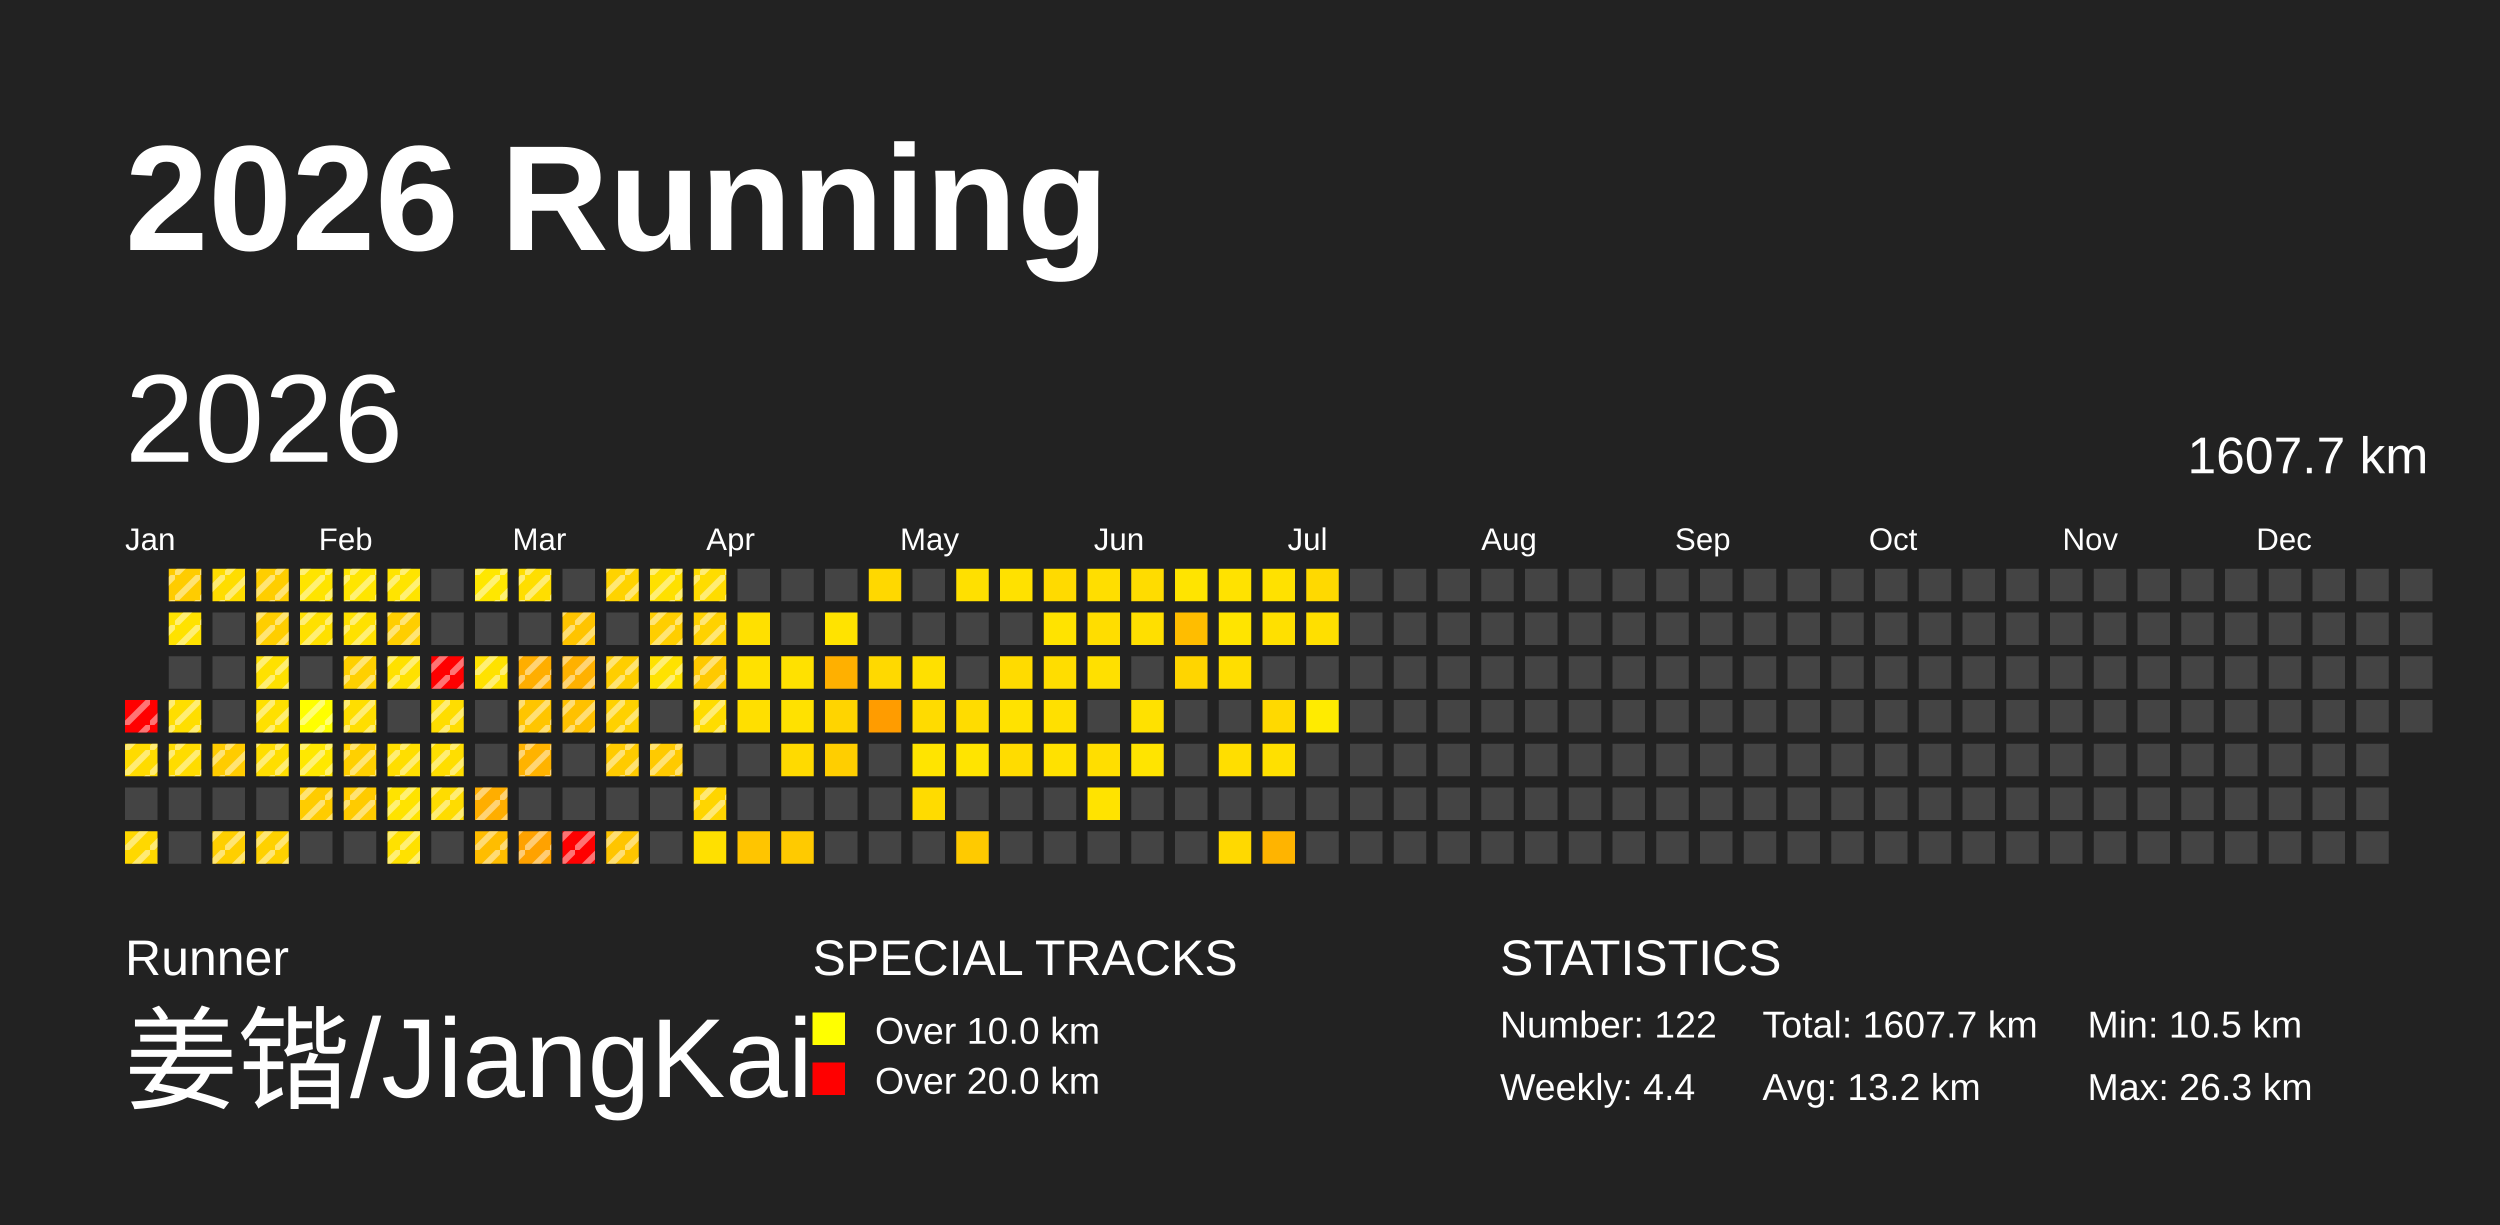
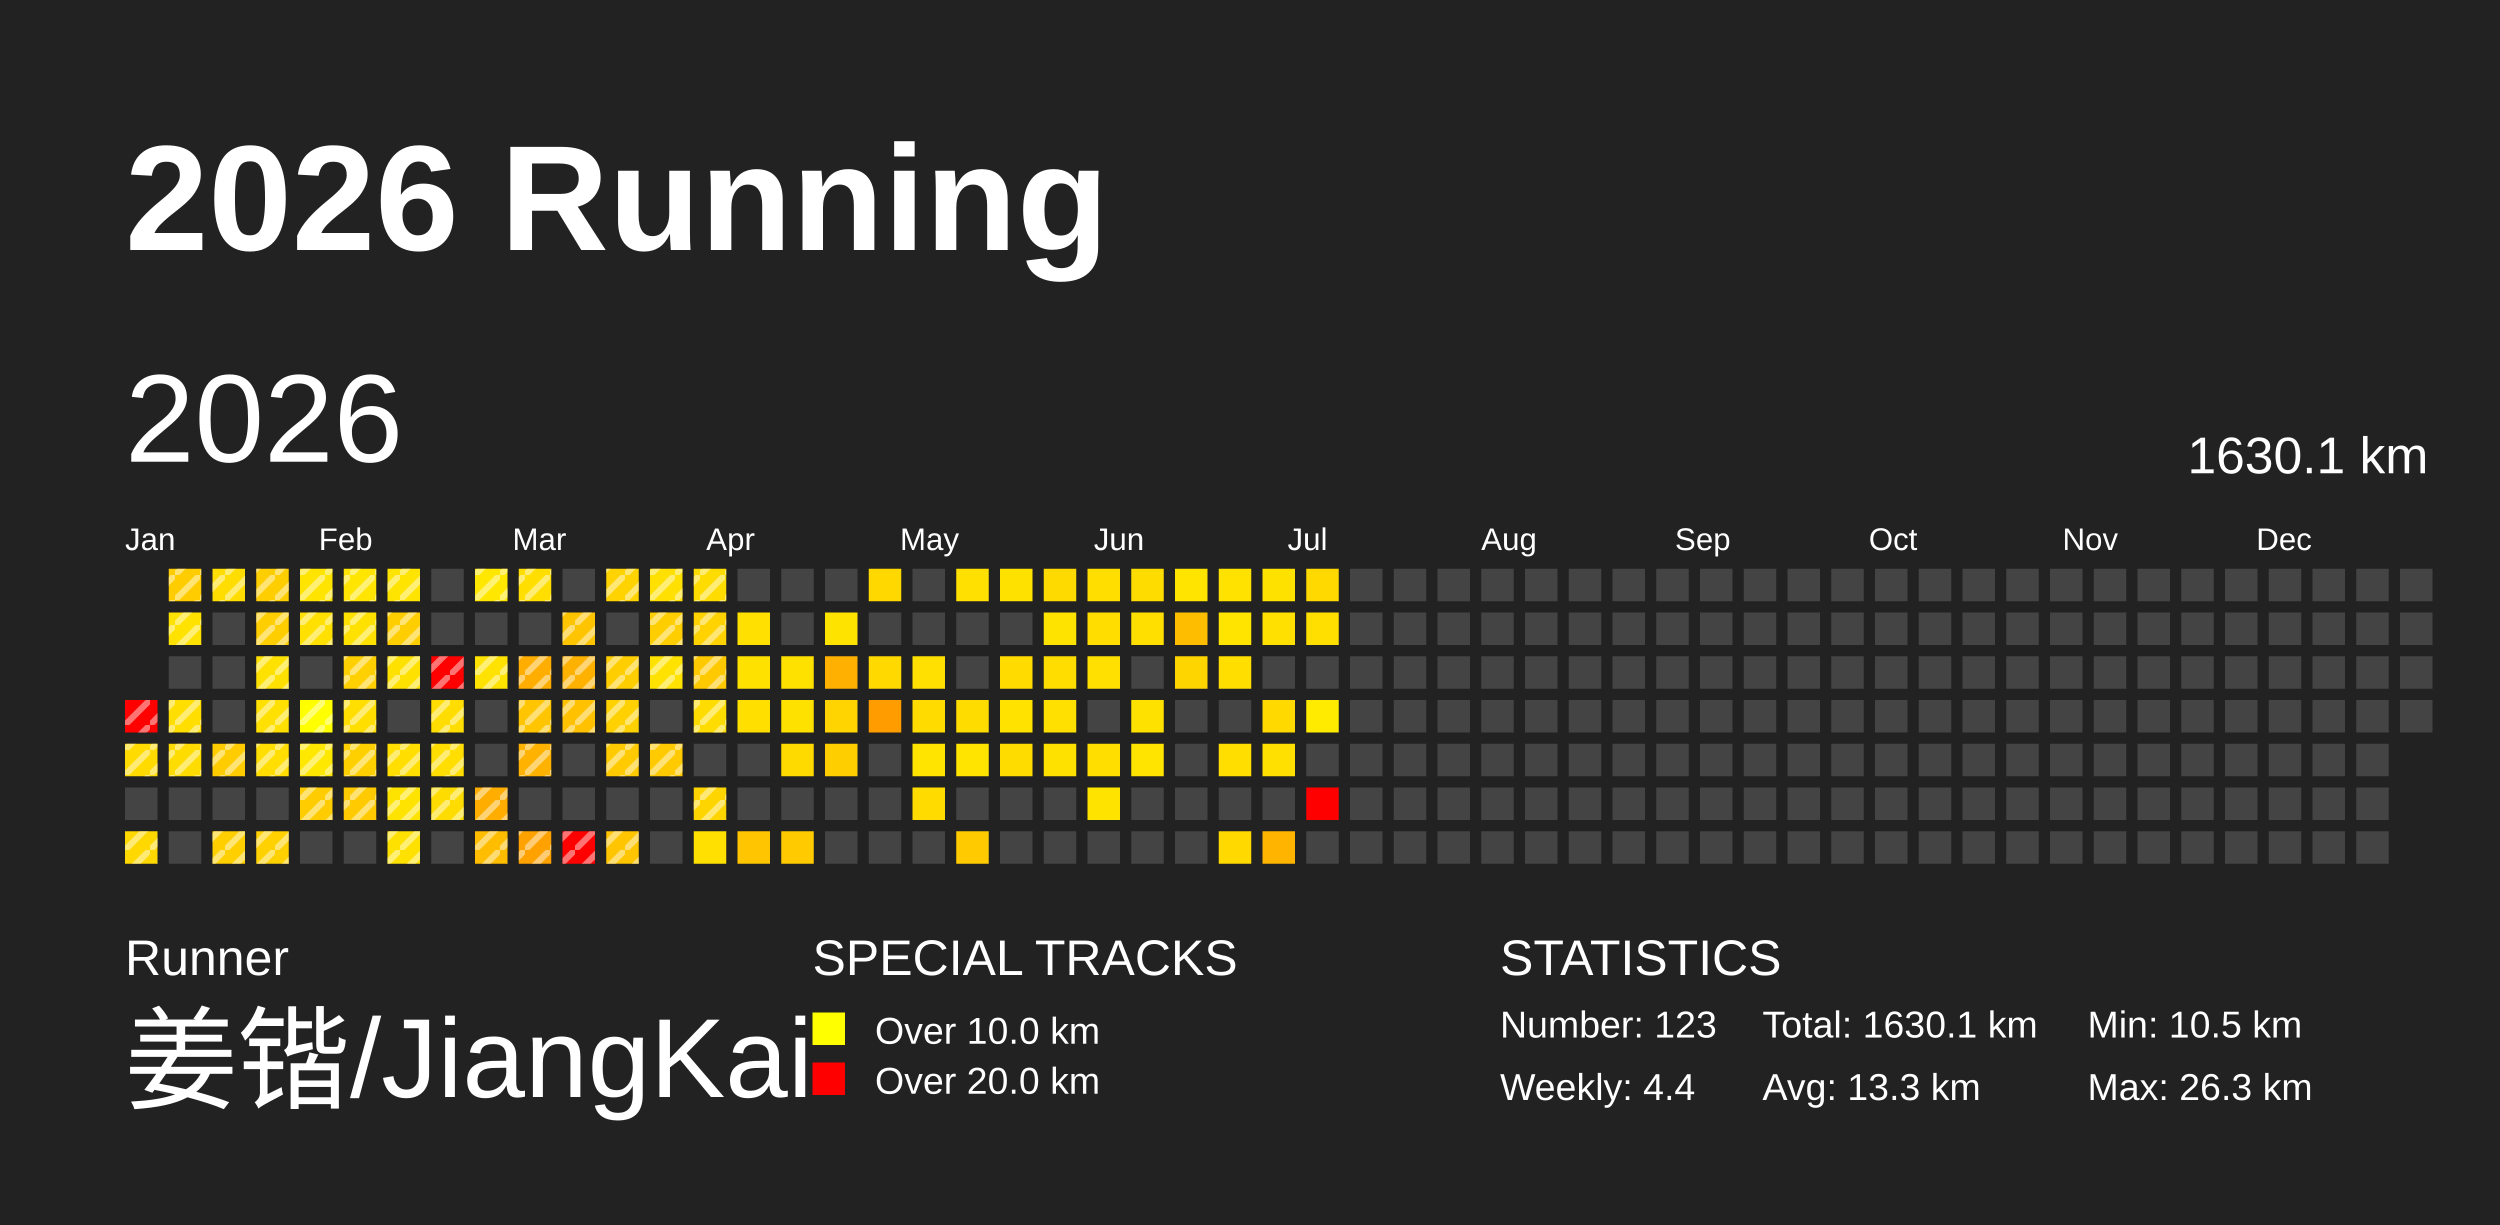
<svg xmlns="http://www.w3.org/2000/svg" baseProfile="full" height="98mm" version="1.1" viewBox="0,0,200,98" width="200mm">
  <defs>
    <pattern height="2" id="indoor-stripe" patternUnits="userSpaceOnUse" width="2">
      <line stroke="white" stroke-opacity="0.45" stroke-width="0.5" x1="0" x2="2" y1="2" y2="0" />
    </pattern>
  </defs>
  <rect fill="#222222" height="98" width="200" x="0" y="0" />
  <text fill="#FFFFFF" style="font-size:12px; font-family:Arial; font-weight:bold;" x="10" y="20">2026 Running</text>
  <text fill="#FFFFFF" style="font-size:4px; font-family:Arial" x="10" y="78">Runner</text>
  <text fill="#FFFFFF" style="font-size:9px; font-family:Arial" x="10" y="88">姜锴/JiangKai</text>
  <text fill="#FFFFFF" style="font-size:4px; font-family:Arial" x="65" y="78">SPECIAL TRACKS</text>
  <rect fill="yellow" height="2.6" width="2.6" x="65" y="81" />
  <text fill="#FFFFFF" style="font-size:3px; font-family:Arial" x="70" y="83.5">Over 10.0 km</text>
  <rect fill="red" height="2.6" width="2.6" x="65" y="85" />
  <text fill="#FFFFFF" style="font-size:3px; font-family:Arial" x="70" y="87.5">Over 20.0 km</text>
  <text fill="#FFFFFF" style="font-size:4px; font-family:Arial" x="120" y="78">STATISTICS</text>
-   <text fill="#FFFFFF" style="font-size:3px; font-family:Arial" x="120" y="83">Number: 122</text>
+   <text fill="#FFFFFF" style="font-size:3px; font-family:Arial" x="120" y="83">Number: 123</text>
  <text fill="#FFFFFF" style="font-size:3px; font-family:Arial" x="120" y="88">Weekly: 4.4</text>
-   <text fill="#FFFFFF" style="font-size:3px; font-family:Arial" x="141" y="83">Total: 1607.7 km</text>
-   <text fill="#FFFFFF" style="font-size:3px; font-family:Arial" x="141" y="88">Avg: 13.2 km</text>
+   <text fill="#FFFFFF" style="font-size:3px; font-family:Arial" x="141" y="83">Total: 1630.1 km</text>
+   <text fill="#FFFFFF" style="font-size:3px; font-family:Arial" x="141" y="88">Avg: 13.3 km</text>
  <text fill="#FFFFFF" style="font-size:3px; font-family:Arial" x="167" y="83">Min: 10.5 km</text>
  <text fill="#FFFFFF" style="font-size:3px; font-family:Arial" x="167" y="88">Max: 26.3 km</text>
  <text dominant-baseline="hanging" fill="#FFFFFF" style="font-size:10.0px; font-family:Arial;" x="10" y="30">2026</text>
-   <text dominant-baseline="hanging" fill="#FFFFFF" style="font-size:4.125px; font-family:Arial;" x="175" y="35">1607.7 km</text>
+   <text dominant-baseline="hanging" fill="#FFFFFF" style="font-size:4.125px; font-family:Arial;" x="175" y="35">1630.1 km</text>
  <text fill="#FFFFFF" style="font-size:2.5px; font-family:Arial" x="10.0" y="44">Jan</text>
  <text fill="#FFFFFF" style="font-size:2.5px; font-family:Arial" x="25.5" y="44">Feb</text>
  <text fill="#FFFFFF" style="font-size:2.5px; font-family:Arial" x="41.0" y="44">Mar</text>
  <text fill="#FFFFFF" style="font-size:2.5px; font-family:Arial" x="56.5" y="44">Apr</text>
  <text fill="#FFFFFF" style="font-size:2.5px; font-family:Arial" x="72.0" y="44">May</text>
  <text fill="#FFFFFF" style="font-size:2.5px; font-family:Arial" x="87.5" y="44">Jun</text>
  <text fill="#FFFFFF" style="font-size:2.5px; font-family:Arial" x="103.0" y="44">Jul</text>
  <text fill="#FFFFFF" style="font-size:2.5px; font-family:Arial" x="118.5" y="44">Aug</text>
  <text fill="#FFFFFF" style="font-size:2.5px; font-family:Arial" x="134.0" y="44">Sep</text>
  <text fill="#FFFFFF" style="font-size:2.5px; font-family:Arial" x="149.5" y="44">Oct</text>
  <text fill="#FFFFFF" style="font-size:2.5px; font-family:Arial" x="165.0" y="44">Nov</text>
  <text fill="#FFFFFF" style="font-size:2.5px; font-family:Arial" x="180.5" y="44">Dec</text>
  <rect fill="red" height="2.6" width="2.6" x="10.0" y="56.0" />
  <rect fill="url(#indoor-stripe)" height="2.6" style="pointer-events: none;" width="2.6" x="10.0" y="56.0" />
  <rect fill="#ffdb00" height="2.6" width="2.6" x="10.0" y="59.5" />
  <rect fill="url(#indoor-stripe)" height="2.6" style="pointer-events: none;" width="2.6" x="10.0" y="59.5" />
  <rect fill="#444444" height="2.6" width="2.6" x="10.0" y="63.0" />
  <rect fill="#ffd800" height="2.6" width="2.6" x="10.0" y="66.5" />
  <rect fill="url(#indoor-stripe)" height="2.6" style="pointer-events: none;" width="2.6" x="10.0" y="66.5" />
  <rect fill="#ffcc00" height="2.6" width="2.6" x="13.5" y="45.5" />
  <rect fill="url(#indoor-stripe)" height="2.6" style="pointer-events: none;" width="2.6" x="13.5" y="45.5" />
  <rect fill="#ffe200" height="2.6" width="2.6" x="13.5" y="49.0" />
  <rect fill="url(#indoor-stripe)" height="2.6" style="pointer-events: none;" width="2.6" x="13.5" y="49.0" />
  <rect fill="#444444" height="2.6" width="2.6" x="13.5" y="52.5" />
  <rect fill="#ffde00" height="2.6" width="2.6" x="13.5" y="56.0" />
  <rect fill="url(#indoor-stripe)" height="2.6" style="pointer-events: none;" width="2.6" x="13.5" y="56.0" />
  <rect fill="#ffdc00" height="2.6" width="2.6" x="13.5" y="59.5" />
  <rect fill="url(#indoor-stripe)" height="2.6" style="pointer-events: none;" width="2.6" x="13.5" y="59.5" />
  <rect fill="#444444" height="2.6" width="2.6" x="13.5" y="63.0" />
  <rect fill="#444444" height="2.6" width="2.6" x="13.5" y="66.5" />
  <rect fill="#ffdd00" height="2.6" width="2.6" x="17.0" y="45.5" />
  <rect fill="url(#indoor-stripe)" height="2.6" style="pointer-events: none;" width="2.6" x="17.0" y="45.5" />
  <rect fill="#444444" height="2.6" width="2.6" x="17.0" y="49.0" />
  <rect fill="#444444" height="2.6" width="2.6" x="17.0" y="52.5" />
  <rect fill="#444444" height="2.6" width="2.6" x="17.0" y="56.0" />
  <rect fill="#ffcc00" height="2.6" width="2.6" x="17.0" y="59.5" />
  <rect fill="url(#indoor-stripe)" height="2.6" style="pointer-events: none;" width="2.6" x="17.0" y="59.5" />
  <rect fill="#444444" height="2.6" width="2.6" x="17.0" y="63.0" />
  <rect fill="#ffcf00" height="2.6" width="2.6" x="17.0" y="66.5" />
  <rect fill="url(#indoor-stripe)" height="2.6" style="pointer-events: none;" width="2.6" x="17.0" y="66.5" />
  <rect fill="#ffce00" height="2.6" width="2.6" x="20.5" y="45.5" />
  <rect fill="url(#indoor-stripe)" height="2.6" style="pointer-events: none;" width="2.6" x="20.5" y="45.5" />
  <rect fill="#ffce00" height="2.6" width="2.6" x="20.5" y="49.0" />
  <rect fill="url(#indoor-stripe)" height="2.6" style="pointer-events: none;" width="2.6" x="20.5" y="49.0" />
  <rect fill="#ffe100" height="2.6" width="2.6" x="20.5" y="52.5" />
  <rect fill="url(#indoor-stripe)" height="2.6" style="pointer-events: none;" width="2.6" x="20.5" y="52.5" />
  <rect fill="#ffe000" height="2.6" width="2.6" x="20.5" y="56.0" />
  <rect fill="url(#indoor-stripe)" height="2.6" style="pointer-events: none;" width="2.6" x="20.5" y="56.0" />
  <rect fill="#ffde00" height="2.6" width="2.6" x="20.5" y="59.5" />
  <rect fill="url(#indoor-stripe)" height="2.6" style="pointer-events: none;" width="2.6" x="20.5" y="59.5" />
  <rect fill="#444444" height="2.6" width="2.6" x="20.5" y="63.0" />
  <rect fill="#ffd100" height="2.6" width="2.6" x="20.5" y="66.5" />
  <rect fill="url(#indoor-stripe)" height="2.6" style="pointer-events: none;" width="2.6" x="20.5" y="66.5" />
  <rect fill="#ffe400" height="2.6" width="2.6" x="24.0" y="45.5" />
  <rect fill="url(#indoor-stripe)" height="2.6" style="pointer-events: none;" width="2.6" x="24.0" y="45.5" />
  <rect fill="#ffe000" height="2.6" width="2.6" x="24.0" y="49.0" />
  <rect fill="url(#indoor-stripe)" height="2.6" style="pointer-events: none;" width="2.6" x="24.0" y="49.0" />
  <rect fill="#444444" height="2.6" width="2.6" x="24.0" y="52.5" />
  <rect fill="#ffff00" height="2.6" width="2.6" x="24.0" y="56.0" />
  <rect fill="url(#indoor-stripe)" height="2.6" style="pointer-events: none;" width="2.6" x="24.0" y="56.0" />
  <rect fill="#ffe800" height="2.6" width="2.6" x="24.0" y="59.5" />
  <rect fill="url(#indoor-stripe)" height="2.6" style="pointer-events: none;" width="2.6" x="24.0" y="59.5" />
  <rect fill="#ffcc00" height="2.6" width="2.6" x="24.0" y="63.0" />
  <rect fill="url(#indoor-stripe)" height="2.6" style="pointer-events: none;" width="2.6" x="24.0" y="63.0" />
  <rect fill="#444444" height="2.6" width="2.6" x="24.0" y="66.5" />
  <rect fill="#ffe500" height="2.6" width="2.6" x="27.5" y="45.5" />
  <rect fill="url(#indoor-stripe)" height="2.6" style="pointer-events: none;" width="2.6" x="27.5" y="45.5" />
  <rect fill="#ffe100" height="2.6" width="2.6" x="27.5" y="49.0" />
  <rect fill="url(#indoor-stripe)" height="2.6" style="pointer-events: none;" width="2.6" x="27.5" y="49.0" />
  <rect fill="#ffd000" height="2.6" width="2.6" x="27.5" y="52.5" />
  <rect fill="url(#indoor-stripe)" height="2.6" style="pointer-events: none;" width="2.6" x="27.5" y="52.5" />
  <rect fill="#ffde00" height="2.6" width="2.6" x="27.5" y="56.0" />
  <rect fill="url(#indoor-stripe)" height="2.6" style="pointer-events: none;" width="2.6" x="27.5" y="56.0" />
  <rect fill="#ffd000" height="2.6" width="2.6" x="27.5" y="59.5" />
  <rect fill="url(#indoor-stripe)" height="2.6" style="pointer-events: none;" width="2.6" x="27.5" y="59.5" />
  <rect fill="#ffcb00" height="2.6" width="2.6" x="27.5" y="63.0" />
  <rect fill="url(#indoor-stripe)" height="2.6" style="pointer-events: none;" width="2.6" x="27.5" y="63.0" />
  <rect fill="#444444" height="2.6" width="2.6" x="27.5" y="66.5" />
  <rect fill="#ffe400" height="2.6" width="2.6" x="31.0" y="45.5" />
  <rect fill="url(#indoor-stripe)" height="2.6" style="pointer-events: none;" width="2.6" x="31.0" y="45.5" />
  <rect fill="#ffce00" height="2.6" width="2.6" x="31.0" y="49.0" />
  <rect fill="url(#indoor-stripe)" height="2.6" style="pointer-events: none;" width="2.6" x="31.0" y="49.0" />
  <rect fill="#ffe100" height="2.6" width="2.6" x="31.0" y="52.5" />
  <rect fill="url(#indoor-stripe)" height="2.6" style="pointer-events: none;" width="2.6" x="31.0" y="52.5" />
  <rect fill="#444444" height="2.6" width="2.6" x="31.0" y="56.0" />
  <rect fill="#ffde00" height="2.6" width="2.6" x="31.0" y="59.5" />
  <rect fill="url(#indoor-stripe)" height="2.6" style="pointer-events: none;" width="2.6" x="31.0" y="59.5" />
  <rect fill="#ffe300" height="2.6" width="2.6" x="31.0" y="63.0" />
  <rect fill="url(#indoor-stripe)" height="2.6" style="pointer-events: none;" width="2.6" x="31.0" y="63.0" />
  <rect fill="#ffe100" height="2.6" width="2.6" x="31.0" y="66.5" />
  <rect fill="url(#indoor-stripe)" height="2.6" style="pointer-events: none;" width="2.6" x="31.0" y="66.5" />
  <rect fill="#444444" height="2.6" width="2.6" x="34.5" y="45.5" />
  <rect fill="#444444" height="2.6" width="2.6" x="34.5" y="49.0" />
  <rect fill="red" height="2.6" width="2.6" x="34.5" y="52.5" />
  <rect fill="url(#indoor-stripe)" height="2.6" style="pointer-events: none;" width="2.6" x="34.5" y="52.5" />
  <rect fill="#ffdd00" height="2.6" width="2.6" x="34.5" y="56.0" />
  <rect fill="url(#indoor-stripe)" height="2.6" style="pointer-events: none;" width="2.6" x="34.5" y="56.0" />
  <rect fill="#ffde00" height="2.6" width="2.6" x="34.5" y="59.5" />
  <rect fill="url(#indoor-stripe)" height="2.6" style="pointer-events: none;" width="2.6" x="34.5" y="59.5" />
  <rect fill="#ffdc00" height="2.6" width="2.6" x="34.5" y="63.0" />
  <rect fill="url(#indoor-stripe)" height="2.6" style="pointer-events: none;" width="2.6" x="34.5" y="63.0" />
  <rect fill="#444444" height="2.6" width="2.6" x="34.5" y="66.5" />
  <rect fill="#ffe700" height="2.6" width="2.6" x="38.0" y="45.5" />
  <rect fill="url(#indoor-stripe)" height="2.6" style="pointer-events: none;" width="2.6" x="38.0" y="45.5" />
  <rect fill="#444444" height="2.6" width="2.6" x="38.0" y="49.0" />
  <rect fill="#ffe200" height="2.6" width="2.6" x="38.0" y="52.5" />
  <rect fill="url(#indoor-stripe)" height="2.6" style="pointer-events: none;" width="2.6" x="38.0" y="52.5" />
  <rect fill="#444444" height="2.6" width="2.6" x="38.0" y="56.0" />
  <rect fill="#444444" height="2.6" width="2.6" x="38.0" y="59.5" />
  <rect fill="#ffae00" height="2.6" width="2.6" x="38.0" y="63.0" />
  <rect fill="url(#indoor-stripe)" height="2.6" style="pointer-events: none;" width="2.6" x="38.0" y="63.0" />
  <rect fill="#ffbd00" height="2.6" width="2.6" x="38.0" y="66.5" />
  <rect fill="url(#indoor-stripe)" height="2.6" style="pointer-events: none;" width="2.6" x="38.0" y="66.5" />
  <rect fill="#ffde00" height="2.6" width="2.6" x="41.5" y="45.5" />
  <rect fill="url(#indoor-stripe)" height="2.6" style="pointer-events: none;" width="2.6" x="41.5" y="45.5" />
  <rect fill="#444444" height="2.6" width="2.6" x="41.5" y="49.0" />
  <rect fill="#ffae00" height="2.6" width="2.6" x="41.5" y="52.5" />
  <rect fill="url(#indoor-stripe)" height="2.6" style="pointer-events: none;" width="2.6" x="41.5" y="52.5" />
  <rect fill="#ffc500" height="2.6" width="2.6" x="41.5" y="56.0" />
  <rect fill="url(#indoor-stripe)" height="2.6" style="pointer-events: none;" width="2.6" x="41.5" y="56.0" />
  <rect fill="#ffb300" height="2.6" width="2.6" x="41.5" y="59.5" />
  <rect fill="url(#indoor-stripe)" height="2.6" style="pointer-events: none;" width="2.6" x="41.5" y="59.5" />
  <rect fill="#444444" height="2.6" width="2.6" x="41.5" y="63.0" />
  <rect fill="#ffa200" height="2.6" width="2.6" x="41.5" y="66.5" />
  <rect fill="url(#indoor-stripe)" height="2.6" style="pointer-events: none;" width="2.6" x="41.5" y="66.5" />
  <rect fill="#444444" height="2.6" width="2.6" x="45.0" y="45.5" />
  <rect fill="#ffc400" height="2.6" width="2.6" x="45.0" y="49.0" />
  <rect fill="url(#indoor-stripe)" height="2.6" style="pointer-events: none;" width="2.6" x="45.0" y="49.0" />
  <rect fill="#ffb100" height="2.6" width="2.6" x="45.0" y="52.5" />
  <rect fill="url(#indoor-stripe)" height="2.6" style="pointer-events: none;" width="2.6" x="45.0" y="52.5" />
  <rect fill="#ffc100" height="2.6" width="2.6" x="45.0" y="56.0" />
  <rect fill="url(#indoor-stripe)" height="2.6" style="pointer-events: none;" width="2.6" x="45.0" y="56.0" />
  <rect fill="#444444" height="2.6" width="2.6" x="45.0" y="59.5" />
  <rect fill="#444444" height="2.6" width="2.6" x="45.0" y="63.0" />
  <rect fill="red" height="2.6" width="2.6" x="45.0" y="66.5" />
  <rect fill="url(#indoor-stripe)" height="2.6" style="pointer-events: none;" width="2.6" x="45.0" y="66.5" />
  <rect fill="#ffd300" height="2.6" width="2.6" x="48.5" y="45.5" />
  <rect fill="url(#indoor-stripe)" height="2.6" style="pointer-events: none;" width="2.6" x="48.5" y="45.5" />
  <rect fill="#444444" height="2.6" width="2.6" x="48.5" y="49.0" />
  <rect fill="#ffce00" height="2.6" width="2.6" x="48.5" y="52.5" />
  <rect fill="url(#indoor-stripe)" height="2.6" style="pointer-events: none;" width="2.6" x="48.5" y="52.5" />
  <rect fill="#ffd100" height="2.6" width="2.6" x="48.5" y="56.0" />
  <rect fill="url(#indoor-stripe)" height="2.6" style="pointer-events: none;" width="2.6" x="48.5" y="56.0" />
  <rect fill="#ffcb00" height="2.6" width="2.6" x="48.5" y="59.5" />
  <rect fill="url(#indoor-stripe)" height="2.6" style="pointer-events: none;" width="2.6" x="48.5" y="59.5" />
  <rect fill="#444444" height="2.6" width="2.6" x="48.5" y="63.0" />
  <rect fill="#ffc500" height="2.6" width="2.6" x="48.5" y="66.5" />
  <rect fill="url(#indoor-stripe)" height="2.6" style="pointer-events: none;" width="2.6" x="48.5" y="66.5" />
  <rect fill="#ffe000" height="2.6" width="2.6" x="52.0" y="45.5" />
  <rect fill="url(#indoor-stripe)" height="2.6" style="pointer-events: none;" width="2.6" x="52.0" y="45.5" />
  <rect fill="#ffce00" height="2.6" width="2.6" x="52.0" y="49.0" />
  <rect fill="url(#indoor-stripe)" height="2.6" style="pointer-events: none;" width="2.6" x="52.0" y="49.0" />
  <rect fill="#ffe200" height="2.6" width="2.6" x="52.0" y="52.5" />
  <rect fill="url(#indoor-stripe)" height="2.6" style="pointer-events: none;" width="2.6" x="52.0" y="52.5" />
  <rect fill="#444444" height="2.6" width="2.6" x="52.0" y="56.0" />
  <rect fill="#ffca00" height="2.6" width="2.6" x="52.0" y="59.5" />
  <rect fill="url(#indoor-stripe)" height="2.6" style="pointer-events: none;" width="2.6" x="52.0" y="59.5" />
  <rect fill="#444444" height="2.6" width="2.6" x="52.0" y="63.0" />
  <rect fill="#444444" height="2.6" width="2.6" x="52.0" y="66.5" />
  <rect fill="#ffdc00" height="2.6" width="2.6" x="55.5" y="45.5" />
  <rect fill="url(#indoor-stripe)" height="2.6" style="pointer-events: none;" width="2.6" x="55.5" y="45.5" />
  <rect fill="#ffd200" height="2.6" width="2.6" x="55.5" y="49.0" />
  <rect fill="url(#indoor-stripe)" height="2.6" style="pointer-events: none;" width="2.6" x="55.5" y="49.0" />
  <rect fill="#ffc900" height="2.6" width="2.6" x="55.5" y="52.5" />
  <rect fill="url(#indoor-stripe)" height="2.6" style="pointer-events: none;" width="2.6" x="55.5" y="52.5" />
  <rect fill="#ffdc00" height="2.6" width="2.6" x="55.5" y="56.0" />
  <rect fill="url(#indoor-stripe)" height="2.6" style="pointer-events: none;" width="2.6" x="55.5" y="56.0" />
  <rect fill="#444444" height="2.6" width="2.6" x="55.5" y="59.5" />
  <rect fill="#ffd500" height="2.6" width="2.6" x="55.5" y="63.0" />
  <rect fill="url(#indoor-stripe)" height="2.6" style="pointer-events: none;" width="2.6" x="55.5" y="63.0" />
  <rect fill="#ffe000" height="2.6" width="2.6" x="55.5" y="66.5" />
  <rect fill="#444444" height="2.6" width="2.6" x="59.0" y="45.5" />
  <rect fill="#ffe000" height="2.6" width="2.6" x="59.0" y="49.0" />
  <rect fill="#ffe100" height="2.6" width="2.6" x="59.0" y="52.5" />
  <rect fill="#ffdf00" height="2.6" width="2.6" x="59.0" y="56.0" />
  <rect fill="#444444" height="2.6" width="2.6" x="59.0" y="59.5" />
  <rect fill="#444444" height="2.6" width="2.6" x="59.0" y="63.0" />
  <rect fill="#ffc500" height="2.6" width="2.6" x="59.0" y="66.5" />
  <rect fill="#444444" height="2.6" width="2.6" x="62.5" y="45.5" />
  <rect fill="#444444" height="2.6" width="2.6" x="62.5" y="49.0" />
  <rect fill="#ffe100" height="2.6" width="2.6" x="62.5" y="52.5" />
  <rect fill="#ffe100" height="2.6" width="2.6" x="62.5" y="56.0" />
  <rect fill="#ffda00" height="2.6" width="2.6" x="62.5" y="59.5" />
  <rect fill="#444444" height="2.6" width="2.6" x="62.5" y="63.0" />
  <rect fill="#ffca00" height="2.6" width="2.6" x="62.5" y="66.5" />
  <rect fill="#444444" height="2.6" width="2.6" x="66.0" y="45.5" />
  <rect fill="#ffe300" height="2.6" width="2.6" x="66.0" y="49.0" />
  <rect fill="#ffb000" height="2.6" width="2.6" x="66.0" y="52.5" />
  <rect fill="#ffd400" height="2.6" width="2.6" x="66.0" y="56.0" />
  <rect fill="#ffce00" height="2.6" width="2.6" x="66.0" y="59.5" />
  <rect fill="#444444" height="2.6" width="2.6" x="66.0" y="63.0" />
  <rect fill="#444444" height="2.6" width="2.6" x="66.0" y="66.5" />
  <rect fill="#ffd800" height="2.6" width="2.6" x="69.5" y="45.5" />
  <rect fill="#444444" height="2.6" width="2.6" x="69.5" y="49.0" />
  <rect fill="#ffd900" height="2.6" width="2.6" x="69.5" y="52.5" />
  <rect fill="#ff9c00" height="2.6" width="2.6" x="69.5" y="56.0" />
  <rect fill="#444444" height="2.6" width="2.6" x="69.5" y="59.5" />
  <rect fill="#444444" height="2.6" width="2.6" x="69.5" y="63.0" />
  <rect fill="#444444" height="2.6" width="2.6" x="69.5" y="66.5" />
  <rect fill="#444444" height="2.6" width="2.6" x="73.0" y="45.5" />
  <rect fill="#444444" height="2.6" width="2.6" x="73.0" y="49.0" />
  <rect fill="#ffe000" height="2.6" width="2.6" x="73.0" y="52.5" />
  <rect fill="#ffdb00" height="2.6" width="2.6" x="73.0" y="56.0" />
  <rect fill="#ffe400" height="2.6" width="2.6" x="73.0" y="59.5" />
  <rect fill="#ffdb00" height="2.6" width="2.6" x="73.0" y="63.0" />
  <rect fill="#444444" height="2.6" width="2.6" x="73.0" y="66.5" />
  <rect fill="#ffe000" height="2.6" width="2.6" x="76.5" y="45.5" />
  <rect fill="#444444" height="2.6" width="2.6" x="76.5" y="49.0" />
  <rect fill="#444444" height="2.6" width="2.6" x="76.5" y="52.5" />
  <rect fill="#ffdc00" height="2.6" width="2.6" x="76.5" y="56.0" />
  <rect fill="#ffe400" height="2.6" width="2.6" x="76.5" y="59.5" />
  <rect fill="#444444" height="2.6" width="2.6" x="76.5" y="63.0" />
  <rect fill="#ffca00" height="2.6" width="2.6" x="76.5" y="66.5" />
  <rect fill="#ffe100" height="2.6" width="2.6" x="80.0" y="45.5" />
  <rect fill="#444444" height="2.6" width="2.6" x="80.0" y="49.0" />
  <rect fill="#ffdb00" height="2.6" width="2.6" x="80.0" y="52.5" />
  <rect fill="#ffe200" height="2.6" width="2.6" x="80.0" y="56.0" />
  <rect fill="#ffdc00" height="2.6" width="2.6" x="80.0" y="59.5" />
  <rect fill="#444444" height="2.6" width="2.6" x="80.0" y="63.0" />
  <rect fill="#444444" height="2.6" width="2.6" x="80.0" y="66.5" />
  <rect fill="#ffda00" height="2.6" width="2.6" x="83.5" y="45.5" />
  <rect fill="#ffe300" height="2.6" width="2.6" x="83.5" y="49.0" />
  <rect fill="#ffdd00" height="2.6" width="2.6" x="83.5" y="52.5" />
  <rect fill="#ffe000" height="2.6" width="2.6" x="83.5" y="56.0" />
  <rect fill="#ffe100" height="2.6" width="2.6" x="83.5" y="59.5" />
  <rect fill="#444444" height="2.6" width="2.6" x="83.5" y="63.0" />
  <rect fill="#444444" height="2.6" width="2.6" x="83.5" y="66.5" />
  <rect fill="#ffde00" height="2.6" width="2.6" x="87.0" y="45.5" />
  <rect fill="#ffdd00" height="2.6" width="2.6" x="87.0" y="49.0" />
  <rect fill="#ffe000" height="2.6" width="2.6" x="87.0" y="52.5" />
  <rect fill="#444444" height="2.6" width="2.6" x="87.0" y="56.0" />
  <rect fill="#ffde00" height="2.6" width="2.6" x="87.0" y="59.5" />
  <rect fill="#ffe300" height="2.6" width="2.6" x="87.0" y="63.0" />
  <rect fill="#444444" height="2.6" width="2.6" x="87.0" y="66.5" />
  <rect fill="#ffdc00" height="2.6" width="2.6" x="90.5" y="45.5" />
  <rect fill="#ffdf00" height="2.6" width="2.6" x="90.5" y="49.0" />
  <rect fill="#444444" height="2.6" width="2.6" x="90.5" y="52.5" />
  <rect fill="#ffe100" height="2.6" width="2.6" x="90.5" y="56.0" />
  <rect fill="#ffe400" height="2.6" width="2.6" x="90.5" y="59.5" />
  <rect fill="#444444" height="2.6" width="2.6" x="90.5" y="63.0" />
  <rect fill="#444444" height="2.6" width="2.6" x="90.5" y="66.5" />
  <rect fill="#ffe400" height="2.6" width="2.6" x="94.0" y="45.5" />
  <rect fill="#ffbd00" height="2.6" width="2.6" x="94.0" y="49.0" />
  <rect fill="#ffd500" height="2.6" width="2.6" x="94.0" y="52.5" />
  <rect fill="#444444" height="2.6" width="2.6" x="94.0" y="56.0" />
  <rect fill="#444444" height="2.6" width="2.6" x="94.0" y="59.5" />
  <rect fill="#444444" height="2.6" width="2.6" x="94.0" y="63.0" />
  <rect fill="#444444" height="2.6" width="2.6" x="94.0" y="66.5" />
  <rect fill="#ffe200" height="2.6" width="2.6" x="97.5" y="45.5" />
  <rect fill="#ffe400" height="2.6" width="2.6" x="97.5" y="49.0" />
  <rect fill="#ffde00" height="2.6" width="2.6" x="97.5" y="52.5" />
  <rect fill="#444444" height="2.6" width="2.6" x="97.5" y="56.0" />
  <rect fill="#ffde00" height="2.6" width="2.6" x="97.5" y="59.5" />
  <rect fill="#444444" height="2.6" width="2.6" x="97.5" y="63.0" />
  <rect fill="#ffd900" height="2.6" width="2.6" x="97.5" y="66.5" />
  <rect fill="#ffe100" height="2.6" width="2.6" x="101.0" y="45.5" />
  <rect fill="#ffe000" height="2.6" width="2.6" x="101.0" y="49.0" />
  <rect fill="#444444" height="2.6" width="2.6" x="101.0" y="52.5" />
  <rect fill="#ffd900" height="2.6" width="2.6" x="101.0" y="56.0" />
  <rect fill="#ffe000" height="2.6" width="2.6" x="101.0" y="59.5" />
  <rect fill="#444444" height="2.6" width="2.6" x="101.0" y="63.0" />
  <rect fill="#ffb400" height="2.6" width="2.6" x="101.0" y="66.5" />
  <rect fill="#ffd900" height="2.6" width="2.6" x="104.5" y="45.5" />
  <rect fill="#ffdf00" height="2.6" width="2.6" x="104.5" y="49.0" />
  <rect fill="#444444" height="2.6" width="2.6" x="104.5" y="52.5" />
  <rect fill="#ffeb00" height="2.6" width="2.6" x="104.5" y="56.0" />
  <rect fill="#444444" height="2.6" width="2.6" x="104.5" y="59.5" />
-   <rect fill="#444444" height="2.6" width="2.6" x="104.5" y="63.0" />
+   <rect fill="red" height="2.6" width="2.6" x="104.5" y="63.0" />
  <rect fill="#444444" height="2.6" width="2.6" x="104.5" y="66.5" />
  <rect fill="#444444" height="2.6" width="2.6" x="108.0" y="45.5" />
  <rect fill="#444444" height="2.6" width="2.6" x="108.0" y="49.0" />
  <rect fill="#444444" height="2.6" width="2.6" x="108.0" y="52.5" />
  <rect fill="#444444" height="2.6" width="2.6" x="108.0" y="56.0" />
  <rect fill="#444444" height="2.6" width="2.6" x="108.0" y="59.5" />
  <rect fill="#444444" height="2.6" width="2.6" x="108.0" y="63.0" />
  <rect fill="#444444" height="2.6" width="2.6" x="108.0" y="66.5" />
  <rect fill="#444444" height="2.6" width="2.6" x="111.5" y="45.5" />
  <rect fill="#444444" height="2.6" width="2.6" x="111.5" y="49.0" />
  <rect fill="#444444" height="2.6" width="2.6" x="111.5" y="52.5" />
  <rect fill="#444444" height="2.6" width="2.6" x="111.5" y="56.0" />
  <rect fill="#444444" height="2.6" width="2.6" x="111.5" y="59.5" />
  <rect fill="#444444" height="2.6" width="2.6" x="111.5" y="63.0" />
  <rect fill="#444444" height="2.6" width="2.6" x="111.5" y="66.5" />
  <rect fill="#444444" height="2.6" width="2.6" x="115.0" y="45.5" />
  <rect fill="#444444" height="2.6" width="2.6" x="115.0" y="49.0" />
  <rect fill="#444444" height="2.6" width="2.6" x="115.0" y="52.5" />
  <rect fill="#444444" height="2.6" width="2.6" x="115.0" y="56.0" />
  <rect fill="#444444" height="2.6" width="2.6" x="115.0" y="59.5" />
  <rect fill="#444444" height="2.6" width="2.6" x="115.0" y="63.0" />
  <rect fill="#444444" height="2.6" width="2.6" x="115.0" y="66.5" />
  <rect fill="#444444" height="2.6" width="2.6" x="118.5" y="45.5" />
  <rect fill="#444444" height="2.6" width="2.6" x="118.5" y="49.0" />
  <rect fill="#444444" height="2.6" width="2.6" x="118.5" y="52.5" />
  <rect fill="#444444" height="2.6" width="2.6" x="118.5" y="56.0" />
  <rect fill="#444444" height="2.6" width="2.6" x="118.5" y="59.5" />
  <rect fill="#444444" height="2.6" width="2.6" x="118.5" y="63.0" />
  <rect fill="#444444" height="2.6" width="2.6" x="118.5" y="66.5" />
  <rect fill="#444444" height="2.6" width="2.6" x="122.0" y="45.5" />
  <rect fill="#444444" height="2.6" width="2.6" x="122.0" y="49.0" />
  <rect fill="#444444" height="2.6" width="2.6" x="122.0" y="52.5" />
  <rect fill="#444444" height="2.6" width="2.6" x="122.0" y="56.0" />
  <rect fill="#444444" height="2.6" width="2.6" x="122.0" y="59.5" />
  <rect fill="#444444" height="2.6" width="2.6" x="122.0" y="63.0" />
  <rect fill="#444444" height="2.6" width="2.6" x="122.0" y="66.5" />
  <rect fill="#444444" height="2.6" width="2.6" x="125.5" y="45.5" />
  <rect fill="#444444" height="2.6" width="2.6" x="125.5" y="49.0" />
  <rect fill="#444444" height="2.6" width="2.6" x="125.5" y="52.5" />
  <rect fill="#444444" height="2.6" width="2.6" x="125.5" y="56.0" />
  <rect fill="#444444" height="2.6" width="2.6" x="125.5" y="59.5" />
  <rect fill="#444444" height="2.6" width="2.6" x="125.5" y="63.0" />
  <rect fill="#444444" height="2.6" width="2.6" x="125.5" y="66.5" />
  <rect fill="#444444" height="2.6" width="2.6" x="129.0" y="45.5" />
  <rect fill="#444444" height="2.6" width="2.6" x="129.0" y="49.0" />
  <rect fill="#444444" height="2.6" width="2.6" x="129.0" y="52.5" />
  <rect fill="#444444" height="2.6" width="2.6" x="129.0" y="56.0" />
  <rect fill="#444444" height="2.6" width="2.6" x="129.0" y="59.5" />
  <rect fill="#444444" height="2.6" width="2.6" x="129.0" y="63.0" />
  <rect fill="#444444" height="2.6" width="2.6" x="129.0" y="66.5" />
  <rect fill="#444444" height="2.6" width="2.6" x="132.5" y="45.5" />
  <rect fill="#444444" height="2.6" width="2.6" x="132.5" y="49.0" />
  <rect fill="#444444" height="2.6" width="2.6" x="132.5" y="52.5" />
  <rect fill="#444444" height="2.6" width="2.6" x="132.5" y="56.0" />
  <rect fill="#444444" height="2.6" width="2.6" x="132.5" y="59.5" />
  <rect fill="#444444" height="2.6" width="2.6" x="132.5" y="63.0" />
  <rect fill="#444444" height="2.6" width="2.6" x="132.5" y="66.5" />
  <rect fill="#444444" height="2.6" width="2.6" x="136.0" y="45.5" />
  <rect fill="#444444" height="2.6" width="2.6" x="136.0" y="49.0" />
  <rect fill="#444444" height="2.6" width="2.6" x="136.0" y="52.5" />
  <rect fill="#444444" height="2.6" width="2.6" x="136.0" y="56.0" />
  <rect fill="#444444" height="2.6" width="2.6" x="136.0" y="59.5" />
  <rect fill="#444444" height="2.6" width="2.6" x="136.0" y="63.0" />
  <rect fill="#444444" height="2.6" width="2.6" x="136.0" y="66.5" />
  <rect fill="#444444" height="2.6" width="2.6" x="139.5" y="45.5" />
  <rect fill="#444444" height="2.6" width="2.6" x="139.5" y="49.0" />
  <rect fill="#444444" height="2.6" width="2.6" x="139.5" y="52.5" />
  <rect fill="#444444" height="2.6" width="2.6" x="139.5" y="56.0" />
  <rect fill="#444444" height="2.6" width="2.6" x="139.5" y="59.5" />
  <rect fill="#444444" height="2.6" width="2.6" x="139.5" y="63.0" />
  <rect fill="#444444" height="2.6" width="2.6" x="139.5" y="66.5" />
  <rect fill="#444444" height="2.6" width="2.6" x="143.0" y="45.5" />
  <rect fill="#444444" height="2.6" width="2.6" x="143.0" y="49.0" />
  <rect fill="#444444" height="2.6" width="2.6" x="143.0" y="52.5" />
  <rect fill="#444444" height="2.6" width="2.6" x="143.0" y="56.0" />
  <rect fill="#444444" height="2.6" width="2.6" x="143.0" y="59.5" />
  <rect fill="#444444" height="2.6" width="2.6" x="143.0" y="63.0" />
  <rect fill="#444444" height="2.6" width="2.6" x="143.0" y="66.5" />
  <rect fill="#444444" height="2.6" width="2.6" x="146.5" y="45.5" />
  <rect fill="#444444" height="2.6" width="2.6" x="146.5" y="49.0" />
  <rect fill="#444444" height="2.6" width="2.6" x="146.5" y="52.5" />
  <rect fill="#444444" height="2.6" width="2.6" x="146.5" y="56.0" />
  <rect fill="#444444" height="2.6" width="2.6" x="146.5" y="59.5" />
  <rect fill="#444444" height="2.6" width="2.6" x="146.5" y="63.0" />
  <rect fill="#444444" height="2.6" width="2.6" x="146.5" y="66.5" />
  <rect fill="#444444" height="2.6" width="2.6" x="150.0" y="45.5" />
  <rect fill="#444444" height="2.6" width="2.6" x="150.0" y="49.0" />
  <rect fill="#444444" height="2.6" width="2.6" x="150.0" y="52.5" />
  <rect fill="#444444" height="2.6" width="2.6" x="150.0" y="56.0" />
  <rect fill="#444444" height="2.6" width="2.6" x="150.0" y="59.5" />
  <rect fill="#444444" height="2.6" width="2.6" x="150.0" y="63.0" />
  <rect fill="#444444" height="2.6" width="2.6" x="150.0" y="66.5" />
  <rect fill="#444444" height="2.6" width="2.6" x="153.5" y="45.5" />
  <rect fill="#444444" height="2.6" width="2.6" x="153.5" y="49.0" />
  <rect fill="#444444" height="2.6" width="2.6" x="153.5" y="52.5" />
  <rect fill="#444444" height="2.6" width="2.6" x="153.5" y="56.0" />
  <rect fill="#444444" height="2.6" width="2.6" x="153.5" y="59.5" />
  <rect fill="#444444" height="2.6" width="2.6" x="153.5" y="63.0" />
  <rect fill="#444444" height="2.6" width="2.6" x="153.5" y="66.5" />
  <rect fill="#444444" height="2.6" width="2.6" x="157.0" y="45.5" />
  <rect fill="#444444" height="2.6" width="2.6" x="157.0" y="49.0" />
  <rect fill="#444444" height="2.6" width="2.6" x="157.0" y="52.5" />
  <rect fill="#444444" height="2.6" width="2.6" x="157.0" y="56.0" />
  <rect fill="#444444" height="2.6" width="2.6" x="157.0" y="59.5" />
  <rect fill="#444444" height="2.6" width="2.6" x="157.0" y="63.0" />
  <rect fill="#444444" height="2.6" width="2.6" x="157.0" y="66.5" />
  <rect fill="#444444" height="2.6" width="2.6" x="160.5" y="45.5" />
  <rect fill="#444444" height="2.6" width="2.6" x="160.5" y="49.0" />
  <rect fill="#444444" height="2.6" width="2.6" x="160.5" y="52.5" />
  <rect fill="#444444" height="2.6" width="2.6" x="160.5" y="56.0" />
  <rect fill="#444444" height="2.6" width="2.6" x="160.5" y="59.5" />
  <rect fill="#444444" height="2.6" width="2.6" x="160.5" y="63.0" />
  <rect fill="#444444" height="2.6" width="2.6" x="160.5" y="66.5" />
  <rect fill="#444444" height="2.6" width="2.6" x="164.0" y="45.5" />
  <rect fill="#444444" height="2.6" width="2.6" x="164.0" y="49.0" />
  <rect fill="#444444" height="2.6" width="2.6" x="164.0" y="52.5" />
  <rect fill="#444444" height="2.6" width="2.6" x="164.0" y="56.0" />
  <rect fill="#444444" height="2.6" width="2.6" x="164.0" y="59.5" />
  <rect fill="#444444" height="2.6" width="2.6" x="164.0" y="63.0" />
  <rect fill="#444444" height="2.6" width="2.6" x="164.0" y="66.5" />
  <rect fill="#444444" height="2.6" width="2.6" x="167.5" y="45.5" />
  <rect fill="#444444" height="2.6" width="2.6" x="167.5" y="49.0" />
  <rect fill="#444444" height="2.6" width="2.6" x="167.5" y="52.5" />
  <rect fill="#444444" height="2.6" width="2.6" x="167.5" y="56.0" />
  <rect fill="#444444" height="2.6" width="2.6" x="167.5" y="59.5" />
  <rect fill="#444444" height="2.6" width="2.6" x="167.5" y="63.0" />
  <rect fill="#444444" height="2.6" width="2.6" x="167.5" y="66.5" />
  <rect fill="#444444" height="2.6" width="2.6" x="171.0" y="45.5" />
  <rect fill="#444444" height="2.6" width="2.6" x="171.0" y="49.0" />
  <rect fill="#444444" height="2.6" width="2.6" x="171.0" y="52.5" />
  <rect fill="#444444" height="2.6" width="2.6" x="171.0" y="56.0" />
  <rect fill="#444444" height="2.6" width="2.6" x="171.0" y="59.5" />
  <rect fill="#444444" height="2.6" width="2.6" x="171.0" y="63.0" />
  <rect fill="#444444" height="2.6" width="2.6" x="171.0" y="66.5" />
  <rect fill="#444444" height="2.6" width="2.6" x="174.5" y="45.5" />
  <rect fill="#444444" height="2.6" width="2.6" x="174.5" y="49.0" />
  <rect fill="#444444" height="2.6" width="2.6" x="174.5" y="52.5" />
  <rect fill="#444444" height="2.6" width="2.6" x="174.5" y="56.0" />
  <rect fill="#444444" height="2.6" width="2.6" x="174.5" y="59.5" />
  <rect fill="#444444" height="2.6" width="2.6" x="174.5" y="63.0" />
  <rect fill="#444444" height="2.6" width="2.6" x="174.5" y="66.5" />
  <rect fill="#444444" height="2.6" width="2.6" x="178.0" y="45.5" />
  <rect fill="#444444" height="2.6" width="2.6" x="178.0" y="49.0" />
  <rect fill="#444444" height="2.6" width="2.6" x="178.0" y="52.5" />
  <rect fill="#444444" height="2.6" width="2.6" x="178.0" y="56.0" />
  <rect fill="#444444" height="2.6" width="2.6" x="178.0" y="59.5" />
  <rect fill="#444444" height="2.6" width="2.6" x="178.0" y="63.0" />
  <rect fill="#444444" height="2.6" width="2.6" x="178.0" y="66.5" />
  <rect fill="#444444" height="2.6" width="2.6" x="181.5" y="45.5" />
  <rect fill="#444444" height="2.6" width="2.6" x="181.5" y="49.0" />
  <rect fill="#444444" height="2.6" width="2.6" x="181.5" y="52.5" />
  <rect fill="#444444" height="2.6" width="2.6" x="181.5" y="56.0" />
  <rect fill="#444444" height="2.6" width="2.6" x="181.5" y="59.5" />
  <rect fill="#444444" height="2.6" width="2.6" x="181.5" y="63.0" />
  <rect fill="#444444" height="2.6" width="2.6" x="181.5" y="66.5" />
  <rect fill="#444444" height="2.6" width="2.6" x="185.0" y="45.5" />
  <rect fill="#444444" height="2.6" width="2.6" x="185.0" y="49.0" />
  <rect fill="#444444" height="2.6" width="2.6" x="185.0" y="52.5" />
  <rect fill="#444444" height="2.6" width="2.6" x="185.0" y="56.0" />
  <rect fill="#444444" height="2.6" width="2.6" x="185.0" y="59.5" />
  <rect fill="#444444" height="2.6" width="2.6" x="185.0" y="63.0" />
  <rect fill="#444444" height="2.6" width="2.6" x="185.0" y="66.5" />
  <rect fill="#444444" height="2.6" width="2.6" x="188.5" y="45.5" />
  <rect fill="#444444" height="2.6" width="2.6" x="188.5" y="49.0" />
  <rect fill="#444444" height="2.6" width="2.6" x="188.5" y="52.5" />
  <rect fill="#444444" height="2.6" width="2.6" x="188.5" y="56.0" />
  <rect fill="#444444" height="2.6" width="2.6" x="188.5" y="59.5" />
  <rect fill="#444444" height="2.6" width="2.6" x="188.5" y="63.0" />
  <rect fill="#444444" height="2.6" width="2.6" x="188.5" y="66.5" />
  <rect fill="#444444" height="2.6" width="2.6" x="192.0" y="45.5" />
  <rect fill="#444444" height="2.6" width="2.6" x="192.0" y="49.0" />
  <rect fill="#444444" height="2.6" width="2.6" x="192.0" y="52.5" />
  <rect fill="#444444" height="2.6" width="2.6" x="192.0" y="56.0" />
</svg>
